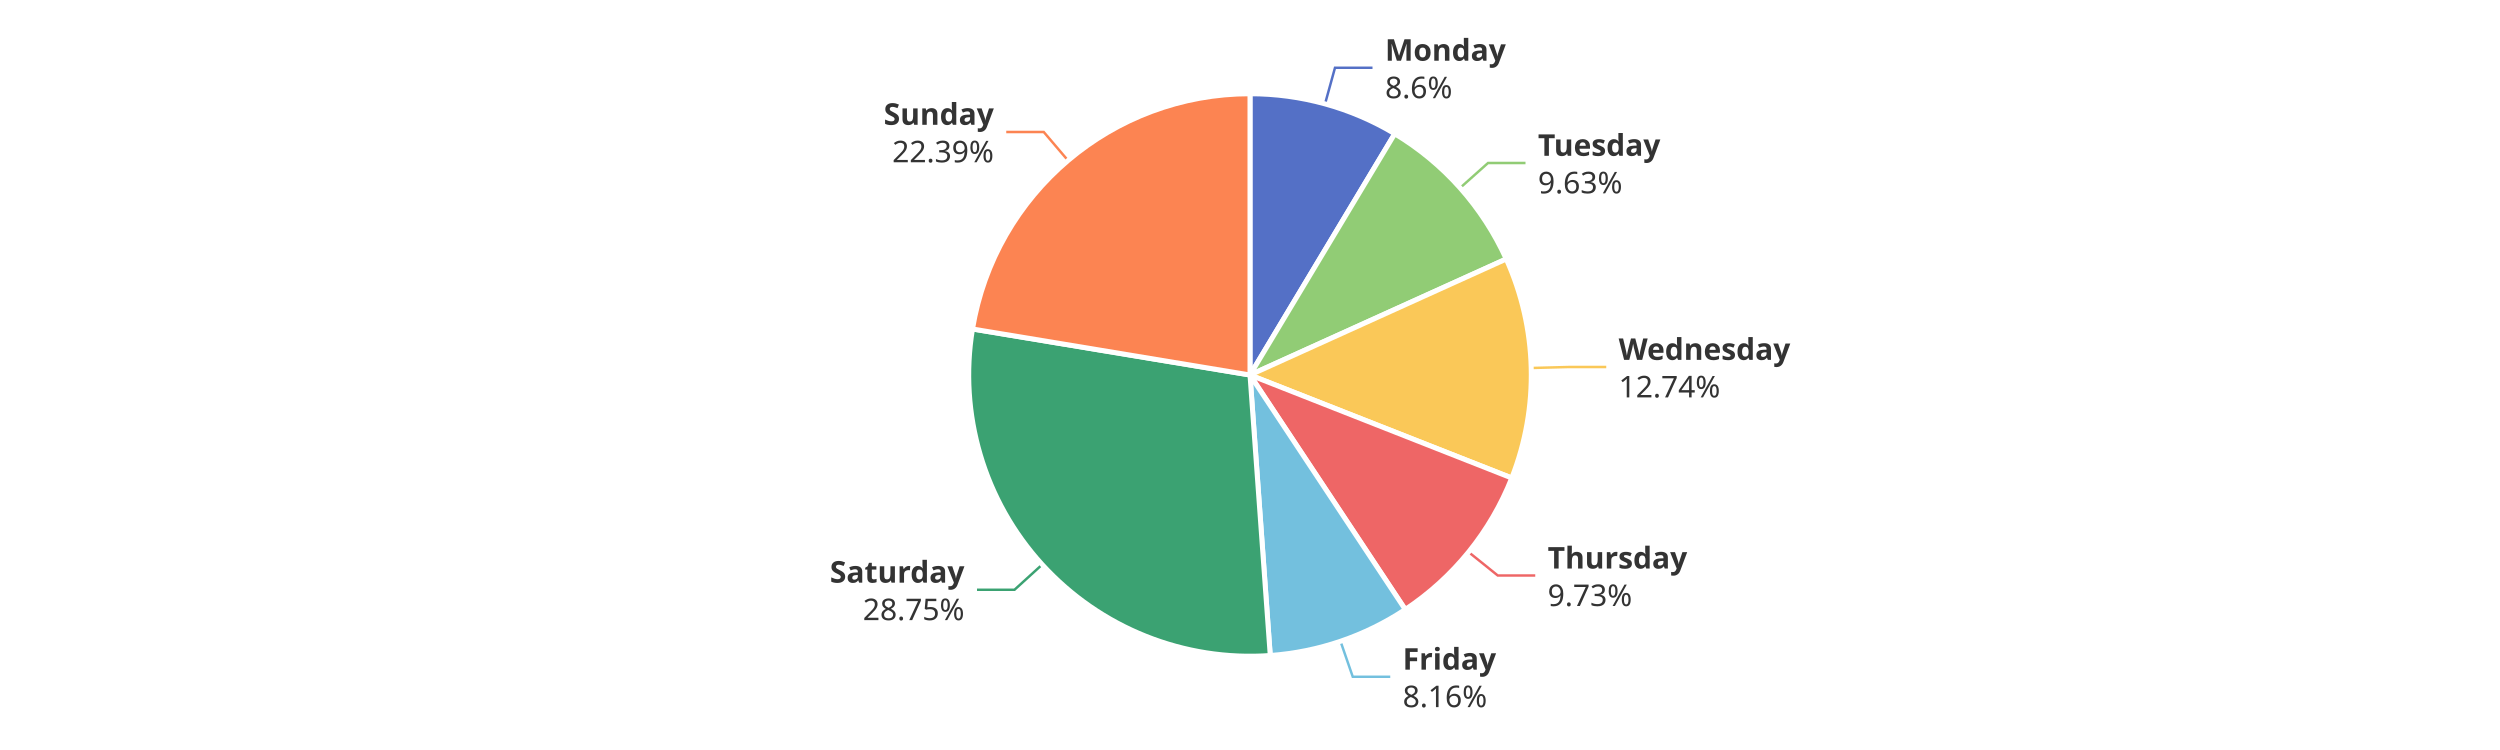
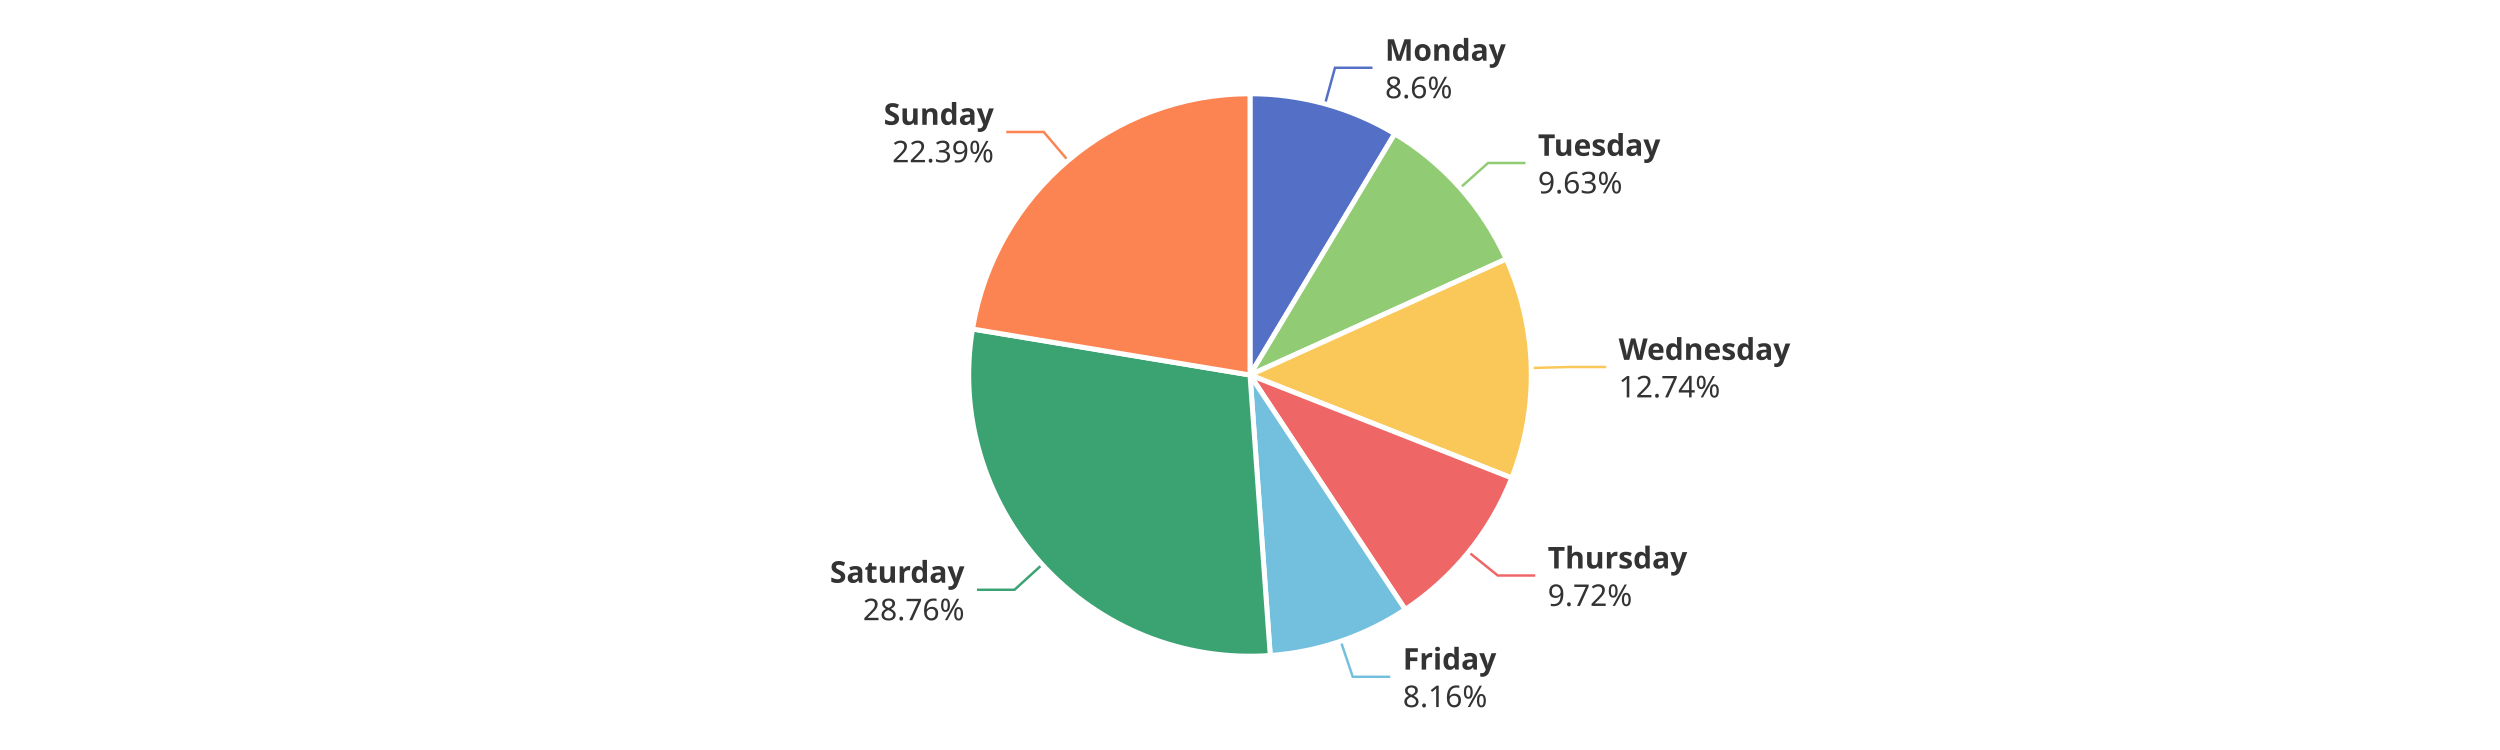
<svg xmlns="http://www.w3.org/2000/svg" width="1000" height="300" version="1.1" baseProfile="full" viewBox="0 0 1000 300">
  <rect width="1000" height="300" x="0" y="0" id="0" fill="#ffffff" />
  <polyline points="530 41.6 534 27.1 549 27.1" fill="none" stroke="#5470c6" />
  <polyline points="584 75.2 595.2 65.2 610.2 65.2" fill="none" stroke="#91cc75" />
  <polyline points="612.5 147.2 627.5 146.8 642.5 146.8" fill="none" stroke="#fac858" />
  <polyline points="587.4 220.8 599.1 230.2 614.1 230.2" fill="none" stroke="#ee6666" />
-   <polyline points="536.2 256.5 541.1 270.7 556.1 270.7" fill="none" stroke="#73c0de" />
+   <polyline points="536.3 256.5 541.1 270.7 556.1 270.7" fill="none" stroke="#73c0de" />
  <polyline points="416.9 225.8 405.8 235.9 390.8 235.9" fill="none" stroke="#3ba272" />
  <polyline points="427.2 64.2 417.5 52.8 402.5 52.8" fill="none" stroke="#fc8452" />
  <path d="M500 37.5A112.5 112.5 0 0 1 557.9 53.5L500 150Z" fill="#5470c6" stroke="#fff" stroke-width="2" stroke-linejoin="round" />
  <path d="M557.9 53.5A112.5 112.5 0 0 1 602.5 103.6L500 150Z" fill="#91cc75" stroke="#fff" stroke-width="2" stroke-linejoin="round" />
  <path d="M602.5 103.6A112.5 112.5 0 0 1 604.7 191.2L500 150Z" fill="#fac858" stroke="#fff" stroke-width="2" stroke-linejoin="round" />
  <path d="M604.7 191.2A112.5 112.5 0 0 1 562.1 243.8L500 150Z" fill="#ee6666" stroke="#fff" stroke-width="2" stroke-linejoin="round" />
  <path d="M562.1 243.8A112.5 112.5 0 0 1 508.1 262.2L500 150Z" fill="#73c0de" stroke="#fff" stroke-width="2" stroke-linejoin="round" />
  <path d="M508.1 262.2A112.5 112.5 0 0 1 389 131.6L500 150Z" fill="#3ba272" stroke="#fff" stroke-width="2" stroke-linejoin="round" />
  <path d="M389 131.6A112.5 112.5 0 0 1 500 37.5L500 150Z" fill="#fc8452" stroke="#fff" stroke-width="2" stroke-linejoin="round" />
  <path d="M0 -15l42.8 0l0 30l-42.8 0Z" transform="translate(554.03 27.1252)" fill="none" />
  <text dominant-baseline="central" text-anchor="start" style="font-size:12px;font-family:sans-serif;font-weight:bold;" y="-7.5" transform="translate(554.03 27.1252)" fill="#333" stroke="rgb(255,255,255)" stroke-width="2" paint-order="stroke" stroke-miterlimit="2">Monday</text>
  <text dominant-baseline="central" text-anchor="start" style="font-size:12px;font-family:sans-serif;" y="7.5" transform="translate(554.03 27.1252)" fill="#333" stroke="rgb(255,255,255)" stroke-width="2" paint-order="stroke" stroke-miterlimit="2">8.6%</text>
  <path d="M0 -15l46.2 0l0 30l-46.2 0Z" transform="translate(615.1875 65.1732)" fill="none" />
  <text dominant-baseline="central" text-anchor="start" style="font-size:12px;font-family:sans-serif;font-weight:bold;" y="-7.5" transform="translate(615.1875 65.1732)" fill="#333" stroke="rgb(255,255,255)" stroke-width="2" paint-order="stroke" stroke-miterlimit="2">Tuesday</text>
  <text dominant-baseline="central" text-anchor="start" style="font-size:12px;font-family:sans-serif;" y="7.5" transform="translate(615.1875 65.1732)" fill="#333" stroke="rgb(255,255,255)" stroke-width="2" paint-order="stroke" stroke-miterlimit="2">9.63%</text>
  <path d="M0 -15l63.6 0l0 30l-63.6 0Z" transform="translate(647.4597 146.7959)" fill="none" />
  <text dominant-baseline="central" text-anchor="start" style="font-size:12px;font-family:sans-serif;font-weight:bold;" y="-7.5" transform="translate(647.4597 146.7959)" fill="#333" stroke="rgb(255,255,255)" stroke-width="2" paint-order="stroke" stroke-miterlimit="2">Wednesday</text>
  <text dominant-baseline="central" text-anchor="start" style="font-size:12px;font-family:sans-serif;" y="7.5" transform="translate(647.4597 146.7959)" fill="#333" stroke="rgb(255,255,255)" stroke-width="2" paint-order="stroke" stroke-miterlimit="2">12.74%</text>
-   <path d="M0 -15l50.2 0l0 30l-50.2 0Z" transform="translate(619.0777 230.2487)" fill="none" />
-   <text dominant-baseline="central" text-anchor="start" style="font-size:12px;font-family:sans-serif;font-weight:bold;" y="-7.5" transform="translate(619.0777 230.2487)" fill="#333" stroke="rgb(255,255,255)" stroke-width="2" paint-order="stroke" stroke-miterlimit="2">Thursday</text>
-   <text dominant-baseline="central" text-anchor="start" style="font-size:12px;font-family:sans-serif;" y="7.5" transform="translate(619.0777 230.2487)" fill="#333" stroke="rgb(255,255,255)" stroke-width="2" paint-order="stroke" stroke-miterlimit="2">9.73%</text>
-   <path d="M0 -15l34.2 0l0 30l-34.2 0Z" transform="translate(561.072 270.7035)" fill="none" />
-   <text dominant-baseline="central" text-anchor="start" style="font-size:12px;font-family:sans-serif;font-weight:bold;" y="-7.5" transform="translate(561.072 270.7035)" fill="#333" stroke="rgb(255,255,255)" stroke-width="2" paint-order="stroke" stroke-miterlimit="2">Friday</text>
-   <text dominant-baseline="central" text-anchor="start" style="font-size:12px;font-family:sans-serif;" y="7.5" transform="translate(561.072 270.7035)" fill="#333" stroke="rgb(255,255,255)" stroke-width="2" paint-order="stroke" stroke-miterlimit="2">8.16%</text>
-   <path d="M-48.2 -15l48.2 0l0 30l-48.2 0Z" transform="translate(385.778 235.8979)" fill="none" />
-   <text dominant-baseline="central" text-anchor="end" style="font-size:12px;font-family:sans-serif;font-weight:bold;" y="-7.5" transform="translate(385.778 235.8979)" fill="#333" stroke="rgb(255,255,255)" stroke-width="2" paint-order="stroke" stroke-miterlimit="2">Saturday</text>
-   <text dominant-baseline="central" text-anchor="end" style="font-size:12px;font-family:sans-serif;" y="7.5" transform="translate(385.778 235.8979)" fill="#333" stroke="rgb(255,255,255)" stroke-width="2" paint-order="stroke" stroke-miterlimit="2">28.75%</text>
+   <path d="M0 -15l50.2 0l0 30l-50.2 0Z" transform="translate(619.1029 230.2176)" fill="none" />
+   <text dominant-baseline="central" text-anchor="start" style="font-size:12px;font-family:sans-serif;font-weight:bold;" y="-7.5" transform="translate(619.1029 230.2176)" fill="#333" stroke="rgb(255,255,255)" stroke-width="2" paint-order="stroke" stroke-miterlimit="2">Thursday</text>
+   <text dominant-baseline="central" text-anchor="start" style="font-size:12px;font-family:sans-serif;" y="7.5" transform="translate(619.1029 230.2176)" fill="#333" stroke="rgb(255,255,255)" stroke-width="2" paint-order="stroke" stroke-miterlimit="2">9.72%</text>
+   <path d="M0 -15l34.2 0l0 30l-34.2 0Z" transform="translate(561.1479 270.6777)" fill="none" />
+   <text dominant-baseline="central" text-anchor="start" style="font-size:12px;font-family:sans-serif;font-weight:bold;" y="-7.5" transform="translate(561.1479 270.6777)" fill="#333" stroke="rgb(255,255,255)" stroke-width="2" paint-order="stroke" stroke-miterlimit="2">Friday</text>
+   <text dominant-baseline="central" text-anchor="start" style="font-size:12px;font-family:sans-serif;" y="7.5" transform="translate(561.1479 270.6777)" fill="#333" stroke="rgb(255,255,255)" stroke-width="2" paint-order="stroke" stroke-miterlimit="2">8.16%</text>
+   <path d="M-48.2 -15l48.2 0l0 30l-48.2 0Z" transform="translate(385.8049 235.9275)" fill="none" />
+   <text dominant-baseline="central" text-anchor="end" style="font-size:12px;font-family:sans-serif;font-weight:bold;" y="-7.5" transform="translate(385.8049 235.9275)" fill="#333" stroke="rgb(255,255,255)" stroke-width="2" paint-order="stroke" stroke-miterlimit="2">Saturday</text>
+   <text dominant-baseline="central" text-anchor="end" style="font-size:12px;font-family:sans-serif;" y="7.5" transform="translate(385.8049 235.9275)" fill="#333" stroke="rgb(255,255,255)" stroke-width="2" paint-order="stroke" stroke-miterlimit="2">28.76%</text>
  <path d="M-40.9 -15l40.9 0l0 30l-40.9 0Z" transform="translate(397.5309 52.7627)" fill="none" />
  <text dominant-baseline="central" text-anchor="end" style="font-size:12px;font-family:sans-serif;font-weight:bold;" y="-7.5" transform="translate(397.5309 52.7627)" fill="#333" stroke="rgb(255,255,255)" stroke-width="2" paint-order="stroke" stroke-miterlimit="2">Sunday</text>
  <text dominant-baseline="central" text-anchor="end" style="font-size:12px;font-family:sans-serif;" y="7.5" transform="translate(397.5309 52.7627)" fill="#333" stroke="rgb(255,255,255)" stroke-width="2" paint-order="stroke" stroke-miterlimit="2">22.39%</text>
</svg>
